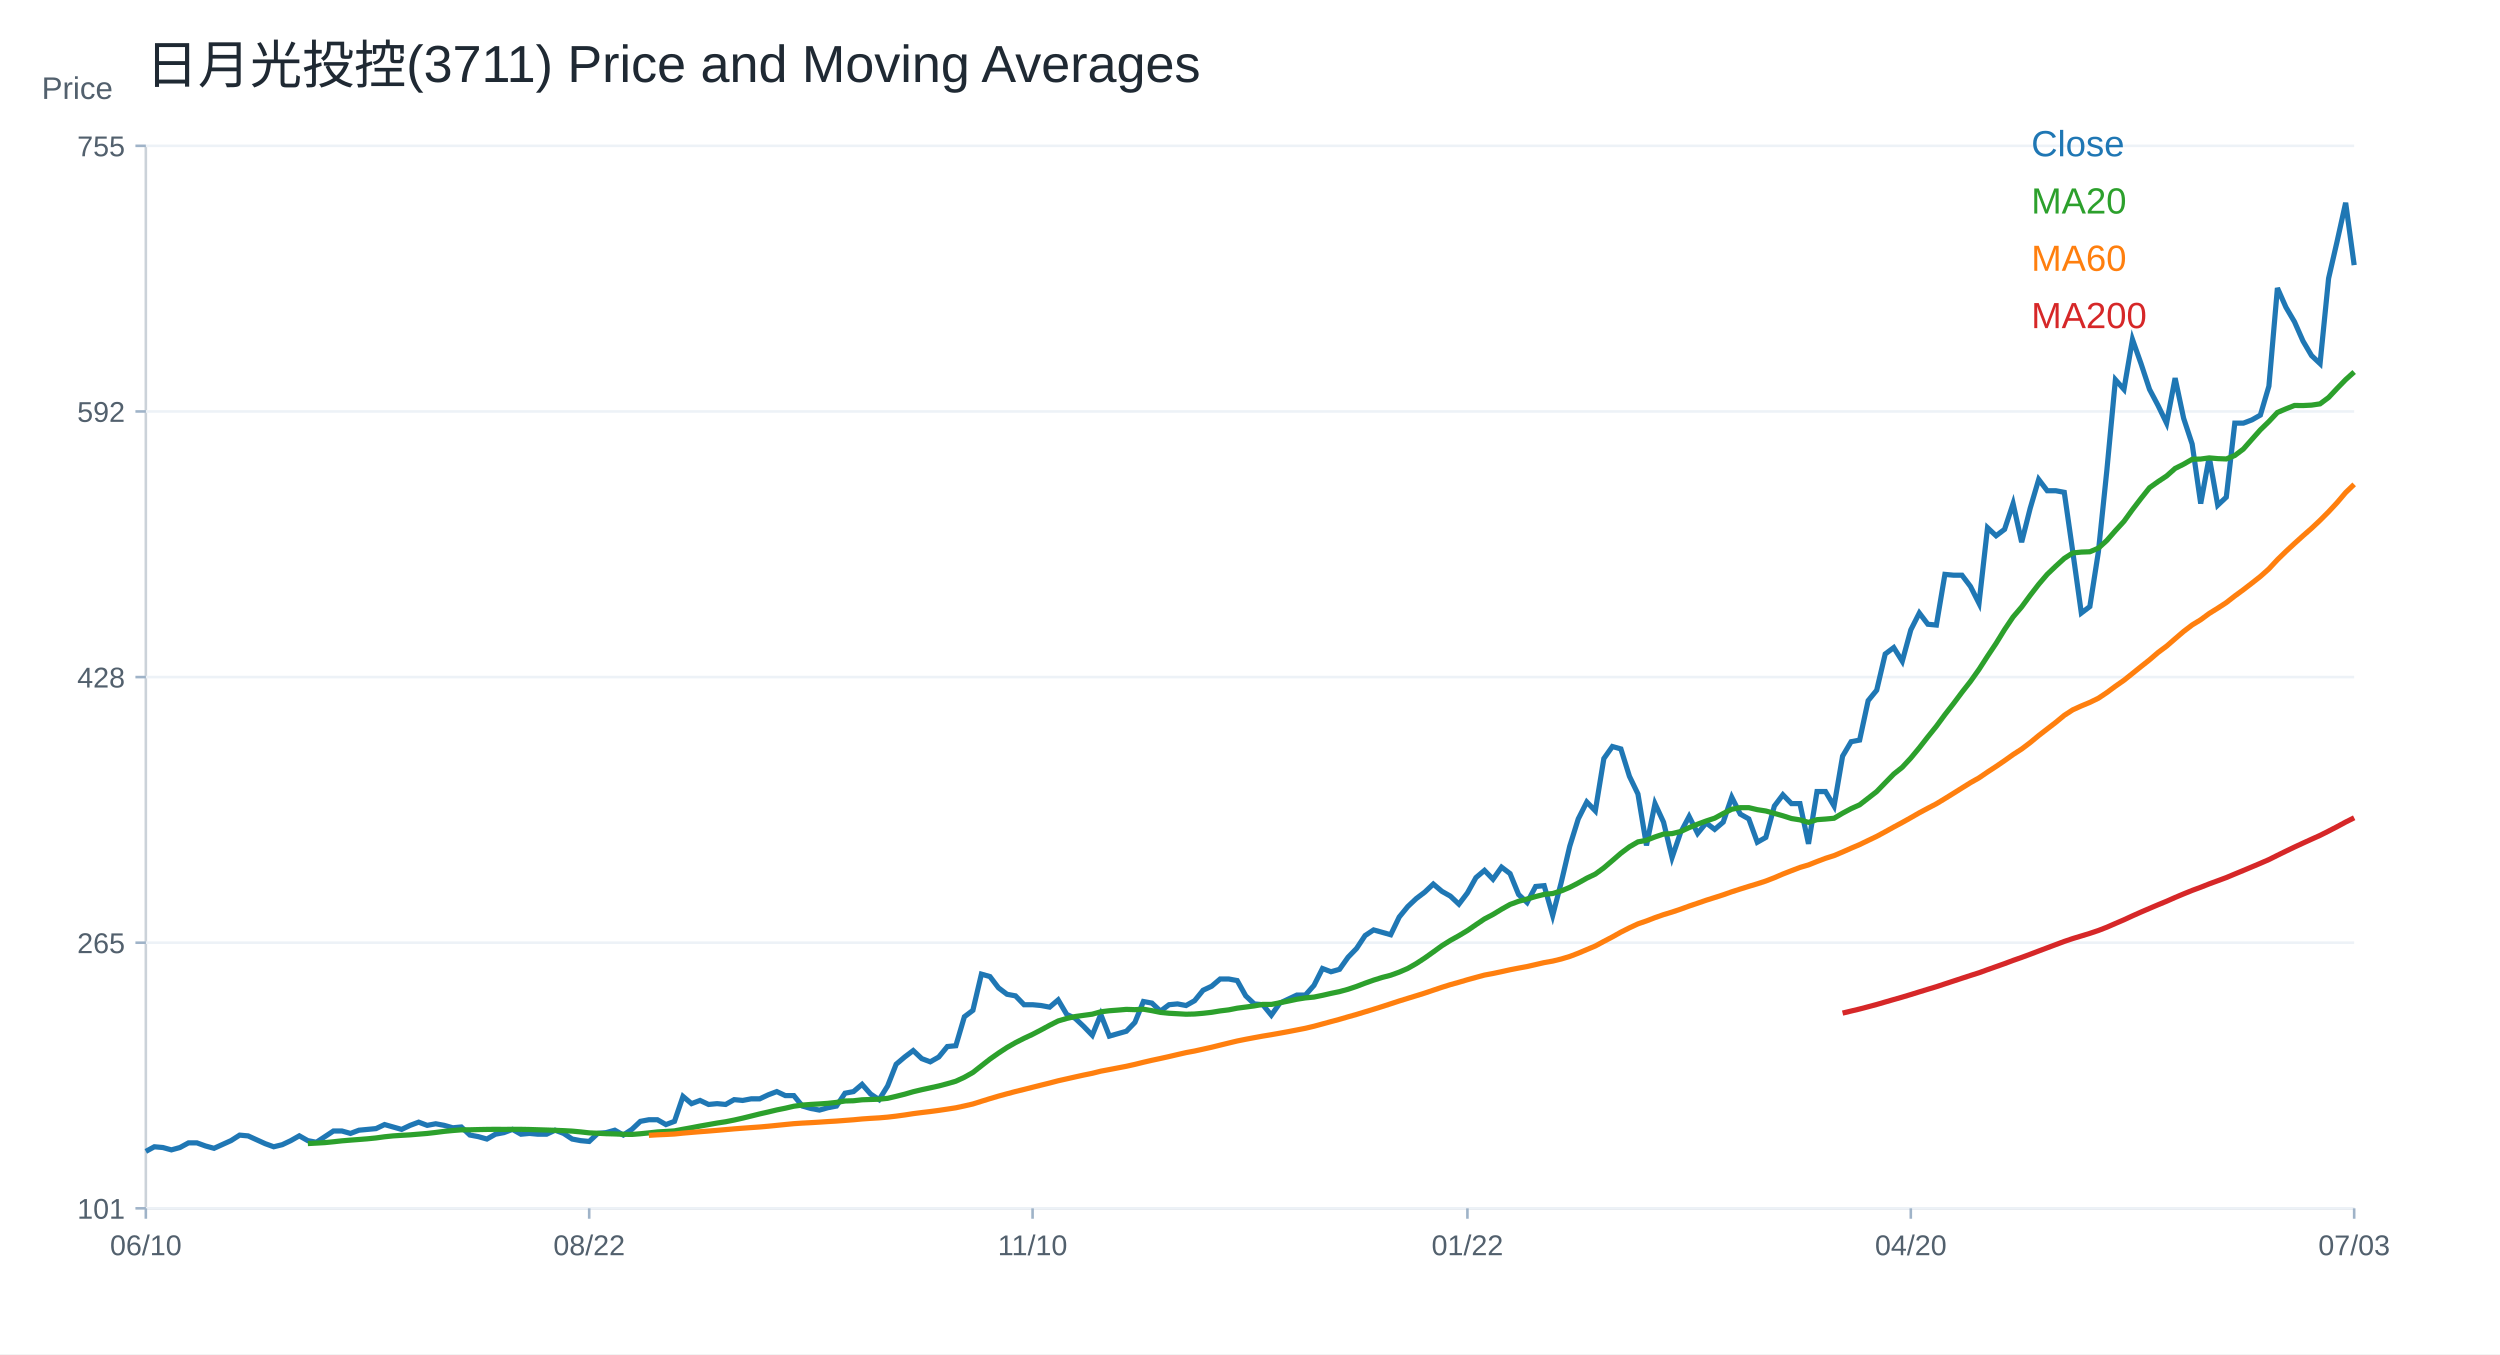
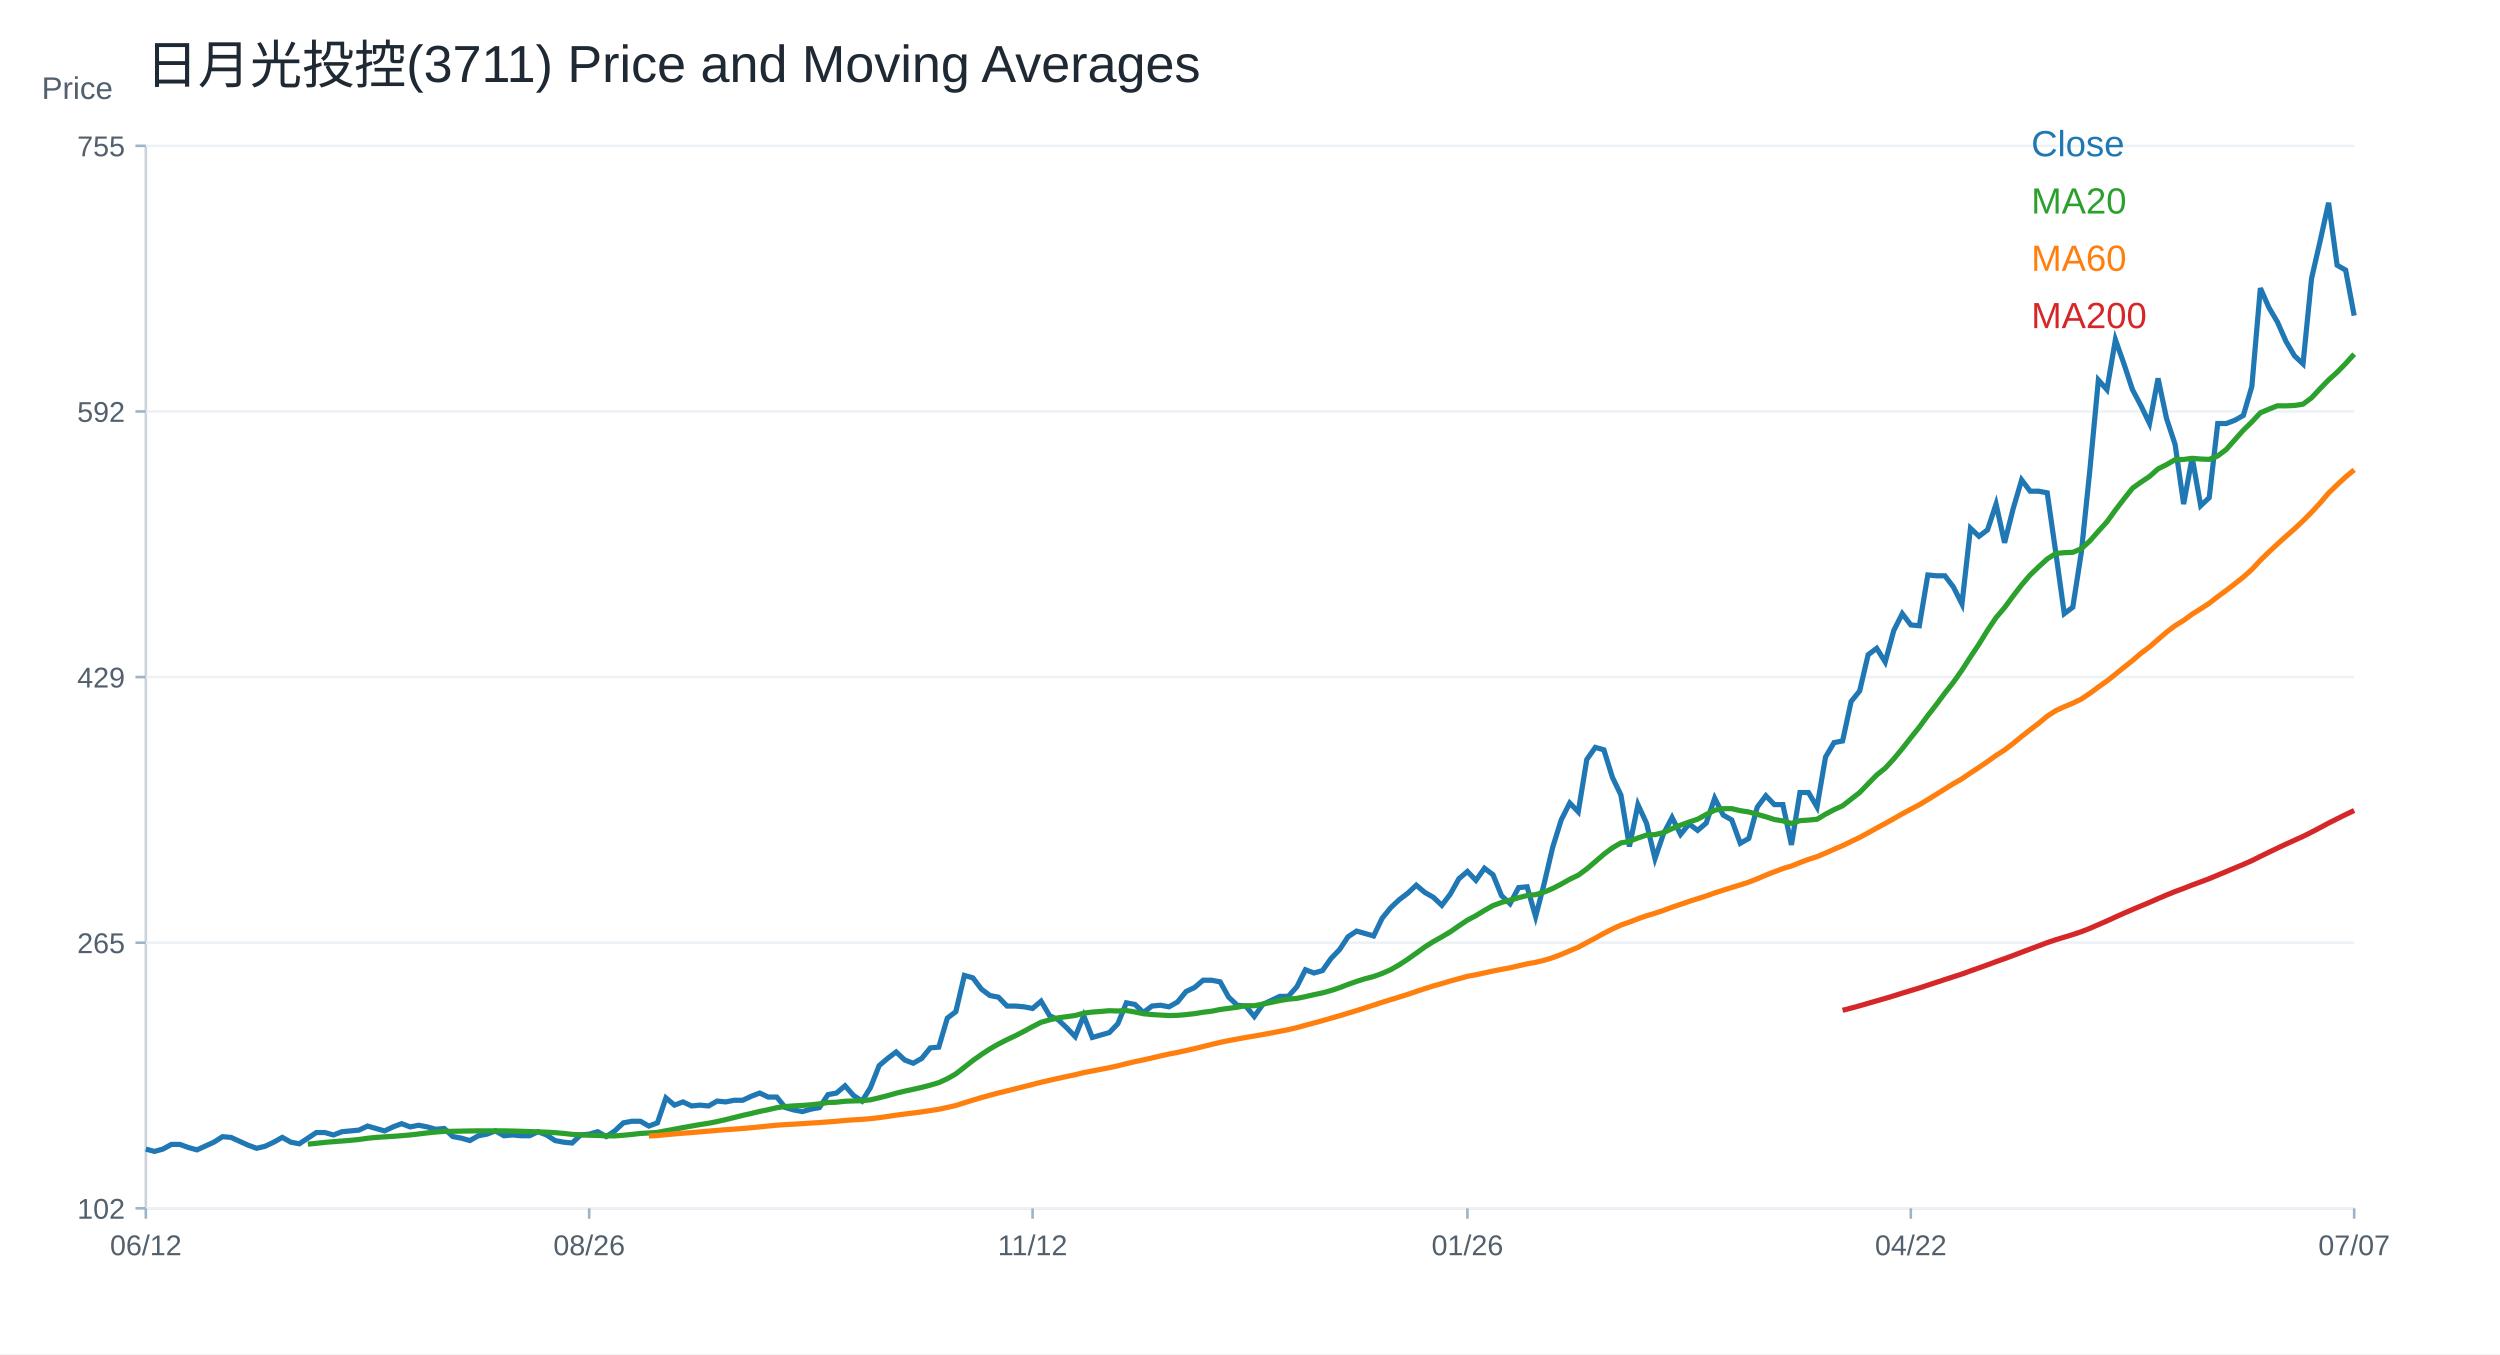
<svg xmlns="http://www.w3.org/2000/svg" width="960" height="520" viewBox="0 0 960 520">
  <rect width="100%" height="100%" fill="white" />
  <text x="56.00" y="32.00" font-size="20" font-family="Arial" fill="#1f2933" text-anchor="start">日月光投控(3711) Price and Moving Averages</text>
  <line x1="56" y1="464" x2="904" y2="464" stroke="#cbd2d9" />
  <line x1="56" y1="56" x2="56" y2="464" stroke="#cbd2d9" />
  <text x="16.00" y="38.00" font-size="12" font-family="Arial" fill="#52606d" text-anchor="start">Price</text>
  <line x1="56" y1="464.00" x2="904" y2="464.00" stroke="#edf2f7" />
  <line x1="52" y1="464.00" x2="56" y2="464.00" stroke="#9fb3c8" />
-   <text x="48.00" y="468.00" font-size="11" font-family="Arial" fill="#52606d" text-anchor="end">101</text>
+   <text x="48.00" y="468.00" font-size="11" font-family="Arial" fill="#52606d" text-anchor="end">102</text>
  <line x1="56" y1="362.00" x2="904" y2="362.00" stroke="#edf2f7" />
  <line x1="52" y1="362.00" x2="56" y2="362.00" stroke="#9fb3c8" />
  <text x="48.00" y="366.00" font-size="11" font-family="Arial" fill="#52606d" text-anchor="end">265</text>
  <line x1="56" y1="260.00" x2="904" y2="260.00" stroke="#edf2f7" />
  <line x1="52" y1="260.00" x2="56" y2="260.00" stroke="#9fb3c8" />
-   <text x="48.00" y="264.00" font-size="11" font-family="Arial" fill="#52606d" text-anchor="end">428</text>
+   <text x="48.00" y="264.00" font-size="11" font-family="Arial" fill="#52606d" text-anchor="end">429</text>
  <line x1="56" y1="158.00" x2="904" y2="158.00" stroke="#edf2f7" />
  <line x1="52" y1="158.00" x2="56" y2="158.00" stroke="#9fb3c8" />
  <text x="48.00" y="162.00" font-size="11" font-family="Arial" fill="#52606d" text-anchor="end">592</text>
  <line x1="56" y1="56.00" x2="904" y2="56.00" stroke="#edf2f7" />
  <line x1="52" y1="56.00" x2="56" y2="56.00" stroke="#9fb3c8" />
  <text x="48.00" y="60.00" font-size="11" font-family="Arial" fill="#52606d" text-anchor="end">755</text>
  <line x1="56.00" y1="464" x2="56.00" y2="468" stroke="#9fb3c8" />
-   <text x="56.00" y="482.00" font-size="11" font-family="Arial" fill="#52606d" text-anchor="middle">06/10</text>
+   <text x="56.00" y="482.00" font-size="11" font-family="Arial" fill="#52606d" text-anchor="middle">06/12</text>
  <line x1="226.25" y1="464" x2="226.25" y2="468" stroke="#9fb3c8" />
-   <text x="226.25" y="482.00" font-size="11" font-family="Arial" fill="#52606d" text-anchor="middle">08/22</text>
+   <text x="226.25" y="482.00" font-size="11" font-family="Arial" fill="#52606d" text-anchor="middle">08/26</text>
  <line x1="396.51" y1="464" x2="396.51" y2="468" stroke="#9fb3c8" />
-   <text x="396.51" y="482.00" font-size="11" font-family="Arial" fill="#52606d" text-anchor="middle">11/10</text>
+   <text x="396.51" y="482.00" font-size="11" font-family="Arial" fill="#52606d" text-anchor="middle">11/12</text>
  <line x1="563.49" y1="464" x2="563.49" y2="468" stroke="#9fb3c8" />
-   <text x="563.49" y="482.00" font-size="11" font-family="Arial" fill="#52606d" text-anchor="middle">01/22</text>
+   <text x="563.49" y="482.00" font-size="11" font-family="Arial" fill="#52606d" text-anchor="middle">01/26</text>
  <line x1="733.75" y1="464" x2="733.75" y2="468" stroke="#9fb3c8" />
-   <text x="733.75" y="482.00" font-size="11" font-family="Arial" fill="#52606d" text-anchor="middle">04/20</text>
+   <text x="733.75" y="482.00" font-size="11" font-family="Arial" fill="#52606d" text-anchor="middle">04/22</text>
  <line x1="904.00" y1="464" x2="904.00" y2="468" stroke="#9fb3c8" />
-   <text x="904.00" y="482.00" font-size="11" font-family="Arial" fill="#52606d" text-anchor="middle">07/03</text>
-   <polyline fill="none" stroke="#1f77b4" stroke-width="2" points="56.00,442.14 59.27,440.36 62.55,440.65 65.82,441.55 69.10,440.65 72.37,438.87 75.64,438.87 78.92,440.06 82.19,440.95 85.47,439.46 88.74,437.98 92.02,435.89 95.29,436.19 98.56,437.68 101.84,439.17 105.11,440.36 108.39,439.56 111.66,438.01 114.93,436.16 118.21,438.01 121.48,438.63 124.76,436.47 128.03,434.31 131.31,434.31 134.58,435.23 137.85,434.00 141.13,433.69 144.40,433.38 147.68,431.83 150.95,432.76 154.22,433.69 157.50,432.14 160.77,430.91 164.05,432.14 167.32,431.53 170.59,432.14 173.87,433.07 177.14,432.76 180.42,435.85 183.69,436.47 186.97,437.39 190.24,435.54 193.51,434.92 196.79,433.69 200.06,435.54 203.34,435.23 206.61,435.54 209.88,435.54 213.16,434.00 216.43,435.23 219.71,437.39 222.98,438.01 226.25,438.32 229.53,435.23 232.80,434.92 236.08,434.00 239.35,435.85 242.63,433.69 245.90,430.60 249.17,429.98 252.45,429.98 255.72,431.83 259.00,430.60 262.27,421.02 265.54,423.80 268.82,422.57 272.09,424.11 275.37,423.80 278.64,424.11 281.92,422.26 285.19,422.57 288.46,421.95 291.74,421.95 295.01,420.41 298.29,419.17 301.56,420.71 304.83,420.71 308.11,424.73 311.38,425.66 314.66,426.27 317.93,425.35 321.20,424.73 324.48,419.79 327.75,419.17 331.03,416.39 334.30,420.10 337.58,422.26 340.85,417.01 344.12,408.67 347.40,405.89 350.67,403.42 353.95,406.51 357.22,407.74 360.49,405.89 363.77,401.87 367.04,401.56 370.32,390.44 373.59,387.97 376.86,374.07 380.14,375.00 383.41,379.32 386.69,381.80 389.96,382.41 393.24,385.81 396.51,385.81 399.78,386.12 403.06,386.74 406.33,383.96 409.61,389.52 412.88,391.06 416.15,394.15 419.43,397.55 422.70,389.52 425.98,397.86 429.25,396.93 432.53,396.00 435.80,392.61 439.07,384.58 442.35,385.19 445.62,388.28 448.90,385.81 452.17,385.50 455.44,386.12 458.72,384.27 461.99,380.25 465.27,378.71 468.54,375.93 471.81,375.93 475.09,376.54 478.36,382.41 481.64,385.50 484.91,385.81 488.19,389.83 491.46,385.19 494.73,383.65 498.01,382.10 501.28,382.10 504.56,378.40 507.83,371.91 511.10,373.15 514.38,372.22 517.65,367.59 520.93,364.19 524.20,359.25 527.47,357.09 530.75,358.01 534.02,358.94 537.30,352.14 540.57,348.13 543.85,345.04 547.12,342.57 550.39,339.48 553.67,342.26 556.94,344.11 560.22,347.20 563.49,342.88 566.76,337.01 570.04,334.23 573.31,337.63 576.59,332.99 579.86,335.46 583.14,343.49 586.41,346.58 589.68,340.41 592.96,340.10 596.23,351.53 599.51,338.86 602.78,324.96 606.05,314.46 609.33,307.97 612.60,311.37 615.88,291.29 619.15,286.66 622.42,287.59 625.70,298.09 628.97,304.88 632.25,324.65 635.52,308.59 638.80,315.70 642.07,329.29 645.34,319.71 648.62,313.53 651.89,320.02 655.17,316.00 658.44,318.48 661.71,315.70 664.99,306.12 668.26,312.61 671.54,314.46 674.81,323.42 678.08,321.56 681.36,309.52 684.63,305.19 687.91,308.59 691.18,308.59 694.46,324.03 697.73,303.96 701.00,303.96 704.28,309.52 707.55,290.37 710.83,284.81 714.10,284.19 717.37,269.05 720.65,265.04 723.92,251.14 727.20,248.67 730.47,253.92 733.75,241.87 737.02,235.39 740.29,239.71 743.57,240.02 746.84,220.56 750.12,220.87 753.39,220.87 756.66,225.19 759.94,231.68 763.21,202.64 766.49,205.73 769.76,203.26 773.03,193.38 776.31,208.20 779.58,195.23 782.86,184.11 786.13,188.44 789.41,188.44 792.68,189.05 795.95,211.91 799.23,235.39 802.50,232.92 805.78,211.91 809.05,180.41 812.32,145.81 815.60,149.52 818.87,130.37 822.15,139.63 825.42,149.52 828.69,155.70 831.97,162.49 835.24,145.19 838.52,160.64 841.79,170.52 845.07,193.38 848.34,175.46 851.61,194.00 854.89,190.91 858.16,162.49 861.44,162.49 864.71,161.25 867.98,159.40 871.26,148.28 874.53,110.60 877.81,118.01 881.08,123.57 884.36,130.98 887.63,136.54 890.90,139.63 894.18,106.89 897.45,92.68 900.73,77.86 904.00,101.81" />
+   <text x="904.00" y="482.00" font-size="11" font-family="Arial" fill="#52606d" text-anchor="middle">07/07</text>
+   <polyline fill="none" stroke="#1f77b4" stroke-width="2" points="56.00,441.25 59.27,442.14 62.55,441.25 65.82,439.46 69.10,439.46 72.37,440.65 75.64,441.55 78.92,440.06 82.19,438.57 85.47,436.48 88.74,436.78 92.02,438.27 95.29,439.76 98.56,440.95 101.84,440.15 105.11,438.60 108.39,436.75 111.66,438.60 114.93,439.22 118.21,437.05 121.48,434.89 124.76,434.89 128.03,435.82 131.31,434.58 134.58,434.27 137.85,433.96 141.13,432.41 144.40,433.34 147.68,434.27 150.95,432.72 154.22,431.49 157.50,432.72 160.77,432.10 164.05,432.72 167.32,433.65 170.59,433.34 173.87,436.44 177.14,437.05 180.42,437.98 183.69,436.13 186.97,435.51 190.24,434.27 193.51,436.13 196.79,435.82 200.06,436.13 203.34,436.13 206.61,434.58 209.88,435.82 213.16,437.98 216.43,438.60 219.71,438.91 222.98,435.82 226.25,435.51 229.53,434.58 232.80,436.44 236.08,434.27 239.35,431.18 242.63,430.56 245.90,430.56 249.17,432.41 252.45,431.18 255.72,421.59 259.00,424.37 262.27,423.13 265.54,424.68 268.82,424.37 272.09,424.68 275.37,422.82 278.64,423.13 281.92,422.51 285.19,422.51 288.46,420.97 291.74,419.73 295.01,421.28 298.29,421.28 301.56,425.30 304.83,426.23 308.11,426.84 311.38,425.92 314.66,425.30 317.93,420.35 321.20,419.73 324.48,416.94 327.75,420.66 331.03,422.82 334.30,417.56 337.58,409.21 340.85,406.43 344.12,403.95 347.40,407.04 350.67,408.28 353.95,406.43 357.22,402.40 360.49,402.09 363.77,390.96 367.04,388.48 370.32,374.56 373.59,375.49 376.86,379.82 380.14,382.29 383.41,382.91 386.69,386.32 389.96,386.32 393.24,386.62 396.51,387.24 399.78,384.46 403.06,390.03 406.33,391.57 409.61,394.67 412.88,398.07 416.15,390.03 419.43,398.38 422.70,397.45 425.98,396.52 429.25,393.12 432.53,385.08 435.80,385.70 439.07,388.79 442.35,386.32 445.62,386.01 448.90,386.62 452.17,384.77 455.44,380.75 458.72,379.20 461.99,376.41 465.27,376.41 468.54,377.03 471.81,382.91 475.09,386.01 478.36,386.32 481.64,390.34 484.91,385.70 488.19,384.15 491.46,382.60 494.73,382.60 498.01,378.89 501.28,372.39 504.56,373.63 507.83,372.70 511.10,368.06 514.38,364.66 517.65,359.71 520.93,357.54 524.20,358.47 527.47,359.40 530.75,352.59 534.02,348.57 537.30,345.48 540.57,343.00 543.85,339.91 547.12,342.69 550.39,344.55 553.67,347.64 556.94,343.31 560.22,337.43 563.49,334.65 566.76,338.05 570.04,333.41 573.31,335.89 576.59,343.93 579.86,347.02 583.14,340.84 586.41,340.53 589.68,351.97 592.96,339.29 596.23,325.37 599.51,314.85 602.78,308.35 606.05,311.75 609.33,291.64 612.60,287.00 615.88,287.93 619.15,298.45 622.42,305.26 625.70,325.06 628.97,308.97 632.25,316.08 635.52,329.70 638.80,320.11 642.07,313.92 645.34,320.42 648.62,316.39 651.89,318.87 655.17,316.08 658.44,306.49 661.71,312.99 664.99,314.85 668.26,323.82 671.54,321.96 674.81,309.90 678.08,305.57 681.36,308.97 684.63,308.97 687.91,324.44 691.18,304.33 694.46,304.33 697.73,309.90 701.00,290.71 704.28,285.15 707.55,284.53 710.83,269.37 714.10,265.35 717.37,251.42 720.65,248.95 723.92,254.21 727.20,242.14 730.47,235.64 733.75,239.98 737.02,240.28 740.29,220.79 743.57,221.10 746.84,221.10 750.12,225.43 753.39,231.93 756.66,202.85 759.94,205.94 763.21,203.47 766.49,193.57 769.76,208.42 773.03,195.42 776.31,184.29 779.58,188.62 782.86,188.62 786.13,189.24 789.41,212.13 792.68,235.64 795.95,233.17 799.23,212.13 802.50,180.57 805.78,145.92 809.05,149.63 812.32,130.45 815.60,139.73 818.87,149.63 822.15,155.82 825.42,162.63 828.69,145.30 831.97,160.77 835.24,170.67 838.52,193.57 841.79,175.62 845.07,194.19 848.34,191.09 851.61,162.63 854.89,162.63 858.16,161.39 861.44,159.54 864.71,148.40 867.98,110.65 871.26,118.08 874.53,123.65 877.81,131.07 881.08,136.64 884.36,139.73 887.63,106.94 890.90,92.71 894.18,77.86 897.45,101.84 900.73,103.72 904.00,121.20" />
  <text x="780.00" y="60.00" font-size="14" font-family="Arial" fill="#1f77b4" text-anchor="start">Close</text>
-   <polyline fill="none" stroke="#2ca02c" stroke-width="2" points="118.21,439.13 121.48,438.95 124.76,438.76 128.03,438.44 131.31,438.08 134.58,437.81 137.85,437.56 141.13,437.30 144.40,436.97 147.68,436.52 150.95,436.18 154.22,435.97 157.50,435.78 160.77,435.51 164.05,435.24 167.32,434.86 170.59,434.44 173.87,434.12 177.14,433.86 180.42,433.84 183.69,433.76 186.97,433.70 190.24,433.66 193.51,433.69 196.79,433.66 200.06,433.67 203.34,433.73 206.61,433.83 209.88,433.93 213.16,434.04 216.43,434.17 219.71,434.35 222.98,434.65 226.25,435.02 229.53,435.17 232.80,435.34 236.08,435.43 239.35,435.57 242.63,435.62 245.90,435.36 249.17,435.03 252.45,434.66 255.72,434.48 259.00,434.26 262.27,433.63 265.54,433.04 268.82,432.41 272.09,431.83 275.37,431.25 278.64,430.75 281.92,430.10 285.19,429.36 288.46,428.56 291.74,427.74 295.01,427.00 298.29,426.21 301.56,425.55 304.83,424.79 308.11,424.34 311.38,424.10 314.66,423.91 317.93,423.68 321.20,423.32 324.48,422.78 327.75,422.69 331.03,422.32 334.30,422.20 337.58,422.10 340.85,421.76 344.12,420.99 347.40,420.17 350.67,419.22 353.95,418.44 357.22,417.73 360.49,417.01 363.77,416.14 367.04,415.19 370.32,413.67 373.59,411.83 376.86,409.26 380.14,406.69 383.41,404.39 386.69,402.24 389.96,400.37 393.24,398.71 396.51,397.18 399.78,395.48 403.06,393.70 406.33,392.05 409.61,391.09 412.88,390.35 416.15,389.89 419.43,389.44 422.70,388.53 425.98,388.13 429.25,387.88 432.53,387.60 435.80,387.71 439.07,387.54 442.35,388.10 445.62,388.76 448.90,389.09 452.17,389.27 455.44,389.46 458.72,389.38 461.99,389.10 465.27,388.73 468.54,388.19 471.81,387.79 475.09,387.14 478.36,386.71 481.64,386.27 484.91,385.69 488.19,385.70 491.46,385.07 494.73,384.41 498.01,383.71 501.28,383.19 504.56,382.88 507.83,382.21 511.10,381.46 514.38,380.78 517.65,379.88 520.93,378.78 524.20,377.53 527.47,376.37 530.75,375.34 534.02,374.49 537.30,373.30 540.57,371.88 543.85,370.01 547.12,367.87 550.39,365.55 553.67,363.17 556.94,361.12 560.22,359.29 563.49,357.33 566.76,355.08 570.04,352.87 573.31,351.15 576.59,349.15 579.86,347.31 583.14,346.10 586.41,345.22 589.68,344.28 592.96,343.43 596.23,343.11 599.51,342.10 602.78,340.75 606.05,339.06 609.33,337.21 612.60,335.65 615.88,333.24 619.15,330.46 622.42,327.63 625.70,325.18 628.97,323.28 632.25,322.66 635.52,321.38 638.80,320.28 642.07,320.10 645.34,319.31 648.62,317.81 651.89,316.48 655.17,315.26 658.44,314.18 661.71,312.39 664.99,310.75 668.26,310.14 671.54,310.14 674.81,310.91 678.08,311.42 681.36,312.33 684.63,313.26 687.91,314.31 691.18,314.83 694.46,315.79 697.73,314.75 701.00,314.52 704.28,314.21 707.55,312.27 710.83,310.52 714.10,309.05 717.37,306.51 720.65,303.96 723.92,300.59 727.20,297.24 730.47,294.63 733.75,291.09 737.02,287.14 740.29,282.95 743.57,278.88 746.84,274.43 750.12,270.21 753.39,265.83 756.66,261.66 759.94,257.04 763.21,251.97 766.49,247.06 769.76,241.75 773.03,236.90 776.31,233.07 779.58,228.62 782.86,224.37 786.13,220.54 789.41,217.41 792.68,214.43 795.95,212.33 799.23,212.00 802.50,211.88 805.78,210.49 809.05,207.51 812.32,203.77 815.60,200.20 818.87,195.68 822.15,191.40 825.42,187.29 828.69,184.95 831.97,182.78 835.24,179.88 838.52,178.24 841.79,176.36 845.07,176.27 848.34,175.83 851.61,176.11 854.89,176.24 858.16,174.91 861.44,172.44 864.71,168.73 867.98,165.05 871.26,161.87 874.53,158.38 877.81,156.99 881.08,155.70 884.36,155.73 887.63,155.57 890.90,155.08 894.18,152.64 897.45,149.15 900.73,145.78 904.00,142.84" />
+   <polyline fill="none" stroke="#2ca02c" stroke-width="2" points="118.21,439.35 121.48,439.03 124.76,438.67 128.03,438.40 131.31,438.15 134.58,437.89 137.85,437.56 141.13,437.10 144.40,436.77 147.68,436.55 150.95,436.36 154.22,436.10 157.50,435.82 160.77,435.44 164.05,435.03 167.32,434.70 170.59,434.44 173.87,434.42 177.14,434.35 180.42,434.29 183.69,434.24 186.97,434.27 190.24,434.24 193.51,434.25 196.79,434.32 200.06,434.41 203.34,434.52 206.61,434.63 209.88,434.75 213.16,434.94 216.43,435.23 219.71,435.60 222.98,435.76 226.25,435.93 229.53,436.02 232.80,436.16 236.08,436.20 239.35,435.94 242.63,435.62 245.90,435.24 249.17,435.06 252.45,434.84 255.72,434.21 259.00,433.62 262.27,432.99 265.54,432.41 268.82,431.83 272.09,431.33 275.37,430.68 278.64,429.94 281.92,429.13 285.19,428.31 288.46,427.57 291.74,426.78 295.01,426.12 298.29,425.36 301.56,424.91 304.83,424.66 308.11,424.48 311.38,424.25 314.66,423.89 317.93,423.35 321.20,423.26 324.48,422.88 327.75,422.76 331.03,422.67 334.30,422.33 337.58,421.55 340.85,420.73 344.12,419.78 347.40,419.00 350.67,418.29 353.95,417.56 357.22,416.70 360.49,415.74 363.77,414.22 367.04,412.38 370.32,409.80 373.59,407.23 376.86,404.92 380.14,402.77 383.41,400.90 386.69,399.23 389.96,397.70 393.24,396.00 396.51,394.22 399.78,392.56 403.06,391.61 406.33,390.86 409.61,390.40 412.88,389.95 416.15,389.04 419.43,388.64 422.70,388.39 425.98,388.11 429.25,388.22 432.53,388.05 435.80,388.60 439.07,389.27 442.35,389.59 445.62,389.78 448.90,389.97 452.17,389.89 455.44,389.61 458.72,389.24 461.99,388.70 465.27,388.30 468.54,387.65 471.81,387.21 475.09,386.78 478.36,386.19 481.64,386.21 484.91,385.57 488.19,384.91 491.46,384.21 494.73,383.69 498.01,383.38 501.28,382.71 504.56,381.95 507.83,381.27 511.10,380.37 514.38,379.28 517.65,378.02 520.93,376.86 524.20,375.83 527.47,374.98 530.75,373.79 534.02,372.36 537.30,370.49 540.57,368.34 543.85,366.02 547.12,363.64 550.39,361.58 553.67,359.75 556.94,357.79 560.22,355.53 563.49,353.32 566.76,351.60 570.04,349.59 573.31,347.75 576.59,346.54 579.86,345.66 583.14,344.72 586.41,343.87 589.68,343.54 592.96,342.54 596.23,341.18 599.51,339.49 602.78,337.63 606.05,336.07 609.33,333.66 612.60,330.87 615.88,328.04 619.15,325.58 622.42,323.68 625.70,323.06 628.97,321.78 632.25,320.68 635.52,320.49 638.80,319.70 642.07,318.20 645.34,316.87 648.62,315.65 651.89,314.57 655.17,312.77 658.44,311.13 661.71,310.52 664.99,310.52 668.26,311.29 671.54,311.80 674.81,312.71 678.08,313.64 681.36,314.69 684.63,315.22 687.91,316.18 691.18,315.14 694.46,314.91 697.73,314.60 701.00,312.65 704.28,310.90 707.55,309.43 710.83,306.88 714.10,304.33 717.37,300.96 720.65,297.60 723.92,294.98 727.20,291.44 730.47,287.48 733.75,283.29 737.02,279.21 740.29,274.75 743.57,270.53 746.84,266.13 750.12,261.96 753.39,257.33 756.66,252.26 759.94,247.34 763.21,242.02 766.49,237.16 769.76,233.32 773.03,228.87 776.31,224.61 779.58,220.78 782.86,217.64 786.13,214.65 789.41,212.55 792.68,212.22 795.95,212.10 799.23,210.71 802.50,207.72 805.78,203.98 809.05,200.40 812.32,195.87 815.60,191.59 818.87,187.47 822.15,185.12 825.42,182.96 828.69,180.05 831.97,178.41 835.24,176.52 838.52,176.43 841.79,175.99 845.07,176.27 848.34,176.40 851.61,175.07 854.89,172.59 858.16,168.88 861.44,165.20 864.71,162.01 867.98,158.51 871.26,157.12 874.53,155.82 877.81,155.85 881.08,155.70 884.36,155.20 887.63,152.76 890.90,149.26 894.18,145.89 897.45,142.94 900.73,139.60 904.00,135.98" />
  <text x="780.00" y="82.00" font-size="14" font-family="Arial" fill="#2ca02c" text-anchor="start">MA20</text>
-   <polyline fill="none" stroke="#ff7f0e" stroke-width="2" points="249.17,435.97 252.45,435.77 255.72,435.63 259.00,435.46 262.27,435.12 265.54,434.84 268.82,434.57 272.09,434.32 275.37,434.05 278.64,433.77 281.92,433.48 285.19,433.23 288.46,432.99 291.74,432.76 295.01,432.47 298.29,432.14 301.56,431.81 304.83,431.49 308.11,431.27 311.38,431.10 314.66,430.90 317.93,430.68 321.20,430.49 324.48,430.24 327.75,429.99 331.03,429.68 334.30,429.45 337.58,429.26 340.85,428.98 344.12,428.60 347.40,428.15 350.67,427.64 353.95,427.22 357.22,426.83 360.49,426.39 363.77,425.90 367.04,425.39 370.32,424.68 373.59,423.93 376.86,422.90 380.14,421.88 383.41,420.91 386.69,420.01 389.96,419.14 393.24,418.34 396.51,417.51 399.78,416.69 403.06,415.88 406.33,415.02 409.61,414.28 412.88,413.54 416.15,412.82 419.43,412.15 422.70,411.33 425.98,410.71 429.25,410.08 432.53,409.45 435.80,408.72 439.07,407.91 442.35,407.15 445.62,406.45 448.90,405.72 452.17,404.95 455.44,404.20 458.72,403.59 461.99,402.87 465.27,402.14 468.54,401.33 471.81,400.53 475.09,399.74 478.36,399.08 481.64,398.46 484.91,397.86 488.19,397.32 491.46,396.74 494.73,396.14 498.01,395.50 501.28,394.86 504.56,394.08 507.83,393.19 511.10,392.30 514.38,391.42 517.65,390.46 520.93,389.54 524.20,388.54 527.47,387.55 530.75,386.52 534.02,385.46 537.30,384.38 540.57,383.37 543.85,382.36 547.12,381.34 550.39,380.23 553.67,379.13 556.94,378.10 560.22,377.19 563.49,376.22 566.76,375.32 570.04,374.43 573.31,373.82 576.59,373.12 579.86,372.39 583.14,371.75 586.41,371.15 589.68,370.40 592.96,369.64 596.23,369.06 599.51,368.26 602.78,367.28 606.05,366.03 609.33,364.64 612.60,363.26 615.88,361.49 619.15,359.78 622.42,357.94 625.70,356.29 628.97,354.77 632.25,353.64 635.52,352.37 638.80,351.22 642.07,350.23 645.34,349.13 648.62,347.93 651.89,346.83 655.17,345.69 658.44,344.66 661.71,343.61 664.99,342.45 668.26,341.39 671.54,340.36 674.81,339.38 678.08,338.31 681.36,337.04 684.63,335.63 687.91,334.35 691.18,333.10 694.46,332.13 697.73,330.83 701.00,329.59 704.28,328.55 707.55,327.17 710.83,325.71 714.10,324.32 717.37,322.74 720.65,321.17 723.92,319.40 727.20,317.58 730.47,315.83 733.75,313.99 737.02,312.11 740.29,310.36 743.57,308.65 746.84,306.67 750.12,304.64 753.39,302.59 756.66,300.55 759.94,298.70 763.21,296.46 766.49,294.32 769.76,292.08 773.03,289.75 776.31,287.63 779.58,285.16 782.86,282.45 786.13,279.92 789.41,277.39 792.68,274.69 795.95,272.57 799.23,271.08 802.50,269.72 805.78,268.12 809.05,265.93 812.32,263.51 815.60,261.22 818.87,258.60 822.15,255.96 825.42,253.37 828.69,250.56 831.97,248.12 835.24,245.28 838.52,242.47 841.79,239.98 845.07,237.98 848.34,235.57 851.61,233.54 854.89,231.41 858.16,228.86 861.44,226.46 864.71,223.94 867.98,221.36 871.26,218.44 874.53,214.92 877.81,211.73 881.08,208.70 884.36,205.74 887.63,202.88 890.90,199.80 894.18,196.52 897.45,193.00 900.73,189.14 904.00,185.99" />
+   <polyline fill="none" stroke="#ff7f0e" stroke-width="2" points="249.17,436.22 252.45,436.05 255.72,435.71 259.00,435.42 262.27,435.15 265.54,434.91 268.82,434.63 272.09,434.35 275.37,434.07 278.64,433.81 281.92,433.58 285.19,433.34 288.46,433.05 291.74,432.72 295.01,432.39 298.29,432.07 301.56,431.85 304.83,431.68 308.11,431.48 311.38,431.26 314.66,431.06 317.93,430.82 321.20,430.57 324.48,430.25 327.75,430.02 331.03,429.83 334.30,429.56 337.58,429.17 340.85,428.72 344.12,428.22 347.40,427.79 350.67,427.40 353.95,426.96 357.22,426.47 360.49,425.96 363.77,425.25 367.04,424.50 370.32,423.47 373.59,422.44 376.86,421.47 380.14,420.57 383.41,419.70 386.69,418.90 389.96,418.07 393.24,417.25 396.51,416.43 399.78,415.57 403.06,414.83 406.33,414.09 409.61,413.37 412.88,412.70 416.15,411.88 419.43,411.26 422.70,410.62 425.98,409.99 429.25,409.27 432.53,408.45 435.80,407.69 439.07,406.99 442.35,406.26 445.62,405.48 448.90,404.74 452.17,404.13 455.44,403.40 458.72,402.67 461.99,401.86 465.27,401.06 468.54,400.27 471.81,399.60 475.09,398.98 478.36,398.38 481.64,397.84 484.91,397.26 488.19,396.66 491.46,396.02 494.73,395.38 498.01,394.60 501.28,393.70 504.56,392.82 507.83,391.93 511.10,390.98 514.38,390.05 517.65,389.05 520.93,388.06 524.20,387.02 527.47,385.96 530.75,384.88 534.02,383.87 537.30,382.86 540.57,381.84 543.85,380.72 547.12,379.63 550.39,378.60 553.67,377.68 556.94,376.70 560.22,375.81 563.49,374.91 566.76,374.31 570.04,373.60 573.31,372.87 576.59,372.23 579.86,371.63 583.14,370.88 586.41,370.11 589.68,369.54 592.96,368.74 596.23,367.75 599.51,366.50 602.78,365.11 606.05,363.73 609.33,361.96 612.60,360.24 615.88,358.40 619.15,356.75 622.42,355.23 625.70,354.09 628.97,352.82 632.25,351.66 635.52,350.68 638.80,349.58 642.07,348.37 645.34,347.27 648.62,346.13 651.89,345.10 655.17,344.05 658.44,342.88 661.71,341.83 664.99,340.79 668.26,339.80 671.54,338.74 674.81,337.46 678.08,336.05 681.36,334.77 684.63,333.52 687.91,332.55 691.18,331.24 694.46,330.00 697.73,328.96 701.00,327.58 704.28,326.12 707.55,324.73 710.83,323.14 714.10,321.57 717.37,319.80 720.65,317.97 723.92,316.22 727.20,314.38 730.47,312.50 733.75,310.74 737.02,309.03 740.29,307.04 743.57,305.01 746.84,302.96 750.12,300.92 753.39,299.06 756.66,296.82 759.94,294.67 763.21,292.43 766.49,290.10 769.76,287.98 773.03,285.50 776.31,282.79 779.58,280.25 782.86,277.72 786.13,275.01 789.41,272.89 792.68,271.39 795.95,270.03 799.23,268.43 802.50,266.24 805.78,263.81 809.05,261.52 812.32,258.90 815.60,256.25 818.87,253.66 822.15,250.84 825.42,248.40 828.69,245.55 831.97,242.74 835.24,240.25 838.52,238.24 841.79,235.83 845.07,233.79 848.34,231.66 851.61,229.11 854.89,226.71 858.16,224.18 861.44,221.59 864.71,218.67 867.98,215.15 871.26,211.95 874.53,208.92 877.81,205.95 881.08,203.08 884.36,200.00 887.63,196.71 890.90,193.19 894.18,189.32 897.45,186.17 900.73,183.15 904.00,180.42" />
  <text x="780.00" y="104.00" font-size="14" font-family="Arial" fill="#ff7f0e" text-anchor="start">MA60</text>
-   <polyline fill="none" stroke="#d62728" stroke-width="2" points="707.55,389.03 710.83,388.24 714.10,387.46 717.37,386.60 720.65,385.72 723.92,384.77 727.20,383.82 730.47,382.89 733.75,381.90 737.02,380.88 740.29,379.88 743.57,378.89 746.84,377.81 750.12,376.73 753.39,375.65 756.66,374.58 759.94,373.54 763.21,372.35 766.49,371.19 769.76,370.03 773.03,368.80 776.31,367.65 779.58,366.44 782.86,365.19 786.13,363.96 789.41,362.73 792.68,361.51 795.95,360.40 799.23,359.41 802.50,358.41 805.78,357.31 809.05,356.04 812.32,354.61 815.60,353.20 818.87,351.69 822.15,350.23 825.42,348.82 828.69,347.43 831.97,346.08 835.24,344.63 838.52,343.25 841.79,341.92 845.07,340.71 848.34,339.41 851.61,338.21 854.89,336.99 858.16,335.62 861.44,334.26 864.71,332.89 867.98,331.51 871.26,330.08 874.53,328.44 877.81,326.84 881.08,325.27 884.36,323.75 887.63,322.26 890.90,320.79 894.18,319.14 897.45,317.44 900.73,315.67 904.00,314.03" />
+   <polyline fill="none" stroke="#d62728" stroke-width="2" points="707.55,387.96 710.83,387.11 714.10,386.22 717.37,385.27 720.65,384.32 723.92,383.39 727.20,382.40 730.47,381.37 733.75,380.37 737.02,379.38 740.29,378.30 743.57,377.22 746.84,376.14 750.12,375.07 753.39,374.02 756.66,372.83 759.94,371.67 763.21,370.50 766.49,369.28 769.76,368.12 773.03,366.92 776.31,365.66 779.58,364.43 782.86,363.20 786.13,361.97 789.41,360.86 792.68,359.87 795.95,358.87 799.23,357.77 802.50,356.50 805.78,355.06 809.05,353.65 812.32,352.14 815.60,350.68 818.87,349.26 822.15,347.88 825.42,346.52 828.69,345.07 831.97,343.68 835.24,342.35 838.52,341.14 841.79,339.84 845.07,338.64 848.34,337.41 851.61,336.04 854.89,334.68 858.16,333.30 861.44,331.93 864.71,330.49 867.98,328.85 871.26,327.25 874.53,325.68 877.81,324.15 881.08,322.66 884.36,321.18 887.63,319.54 890.90,317.83 894.18,316.06 897.45,314.42 900.73,312.78 904.00,311.23" />
  <text x="780.00" y="126.00" font-size="14" font-family="Arial" fill="#d62728" text-anchor="start">MA200</text>
</svg>
